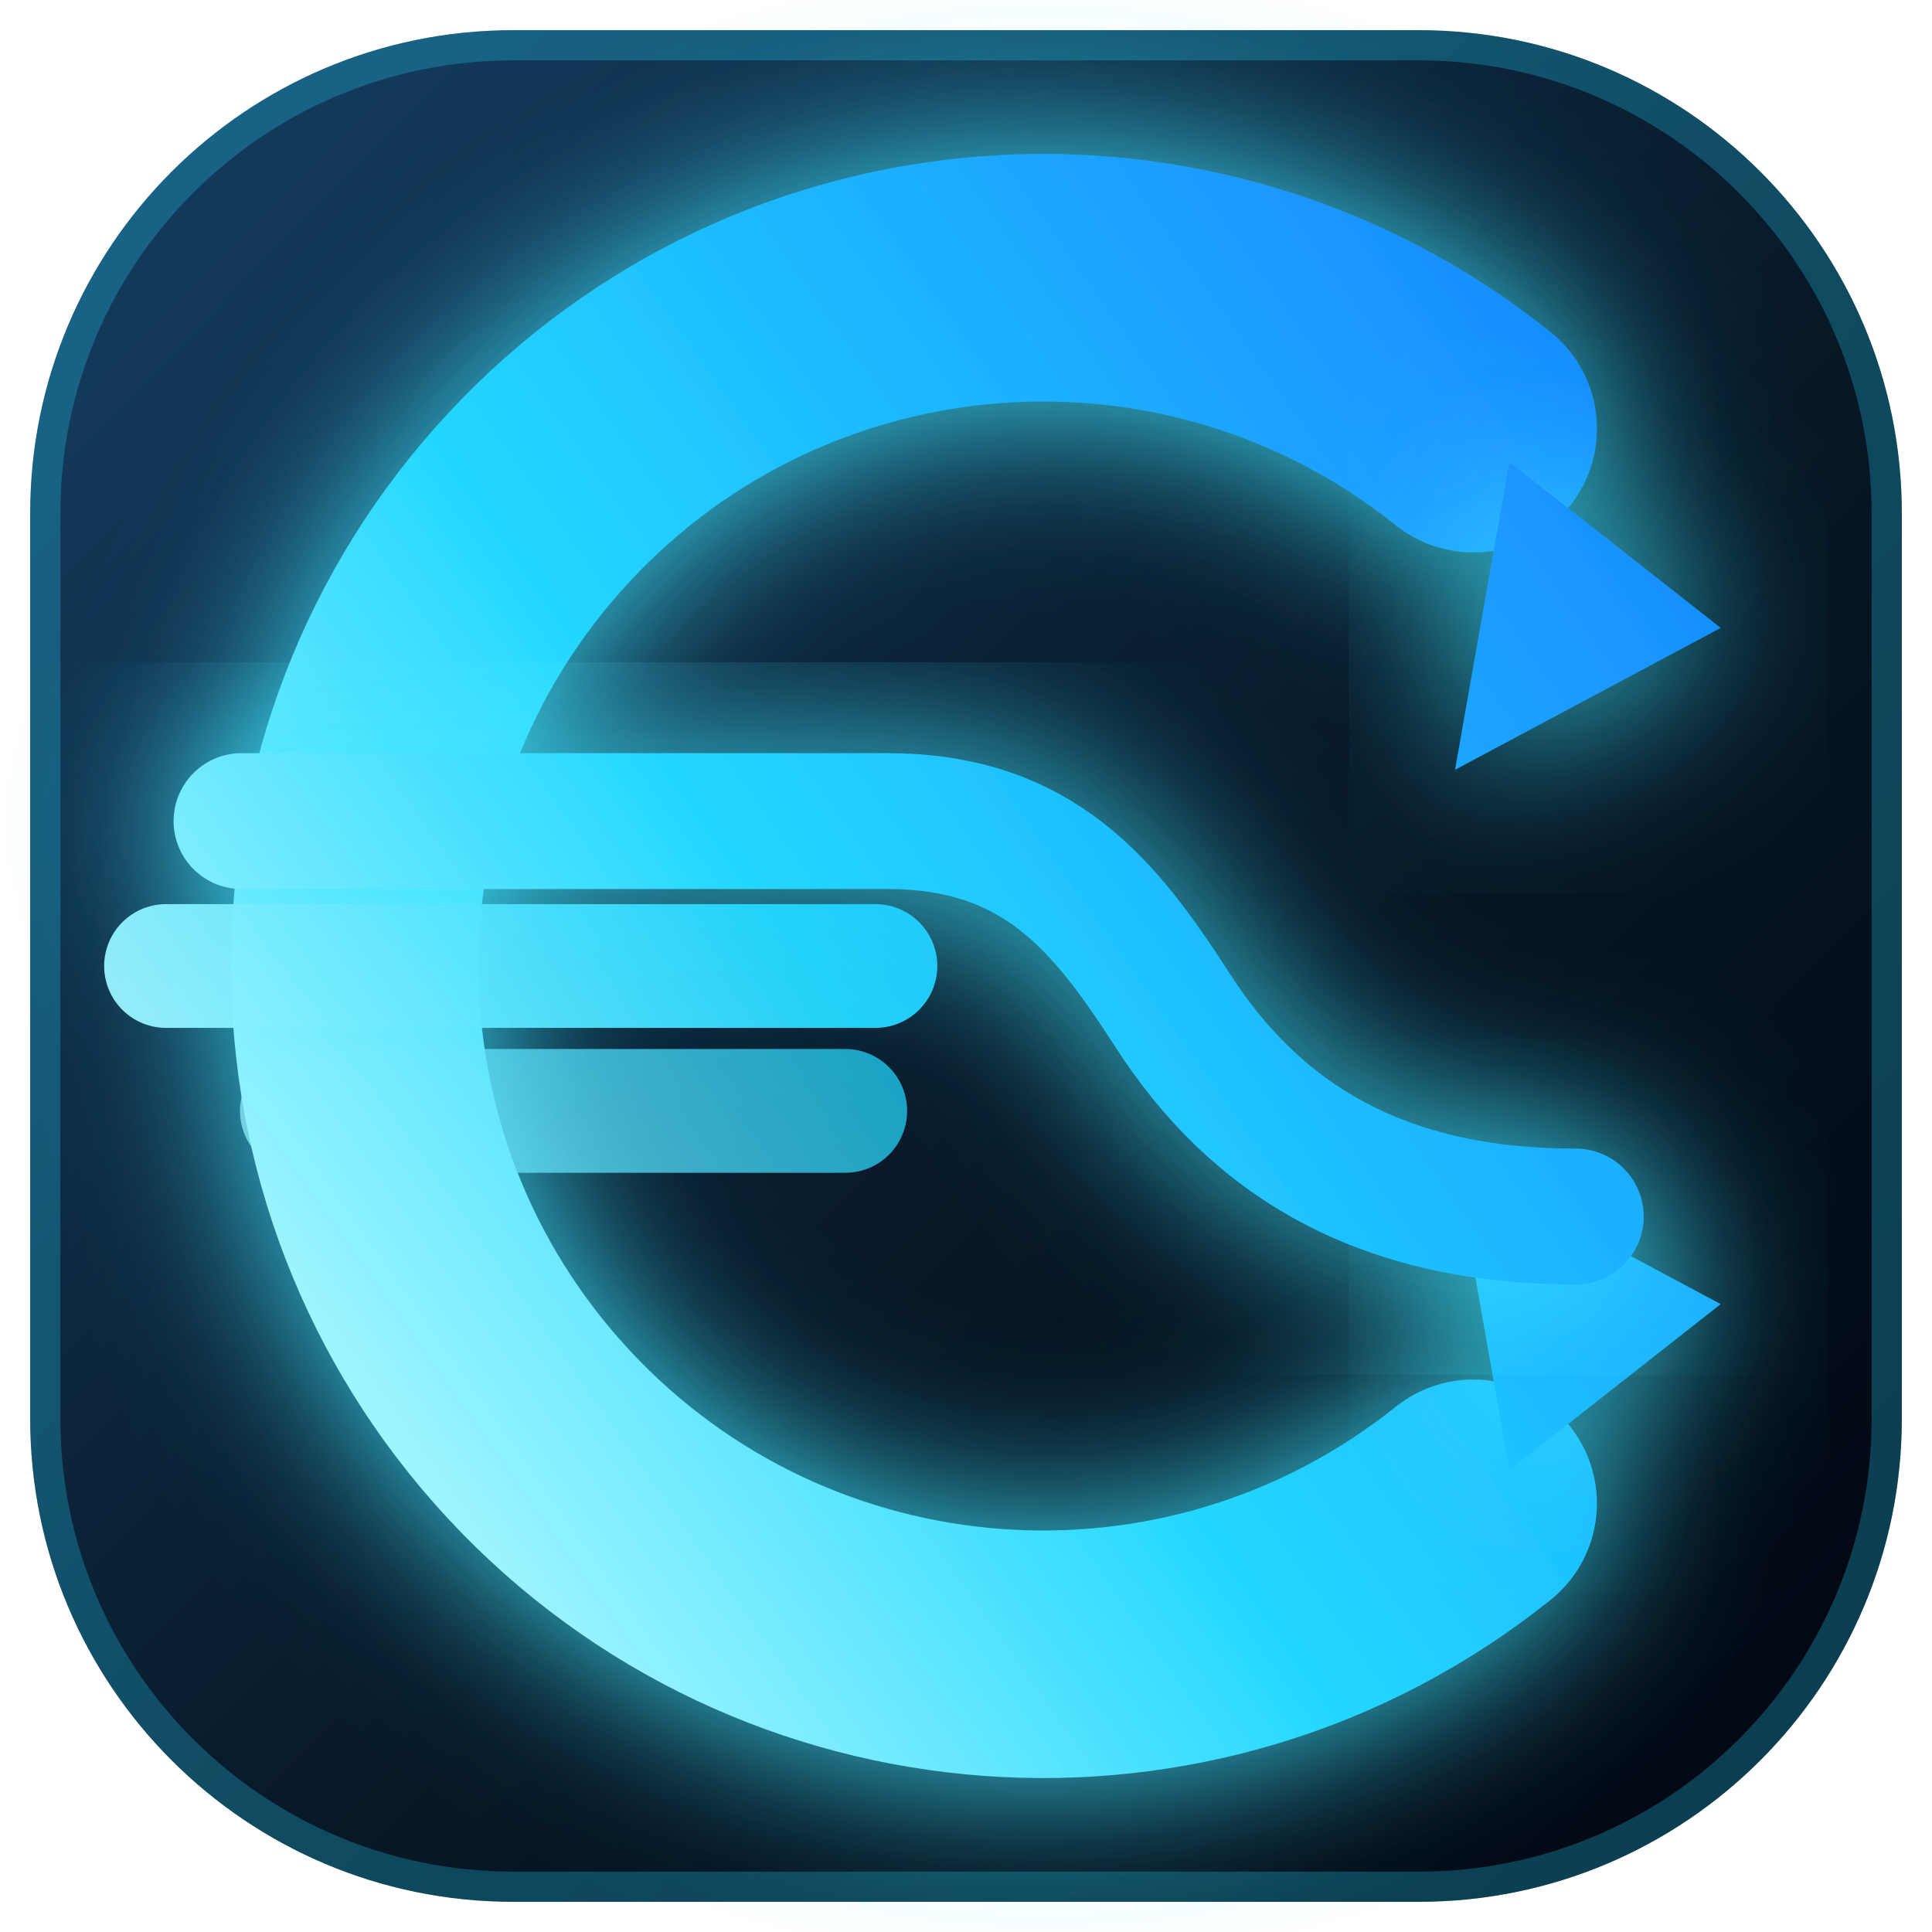
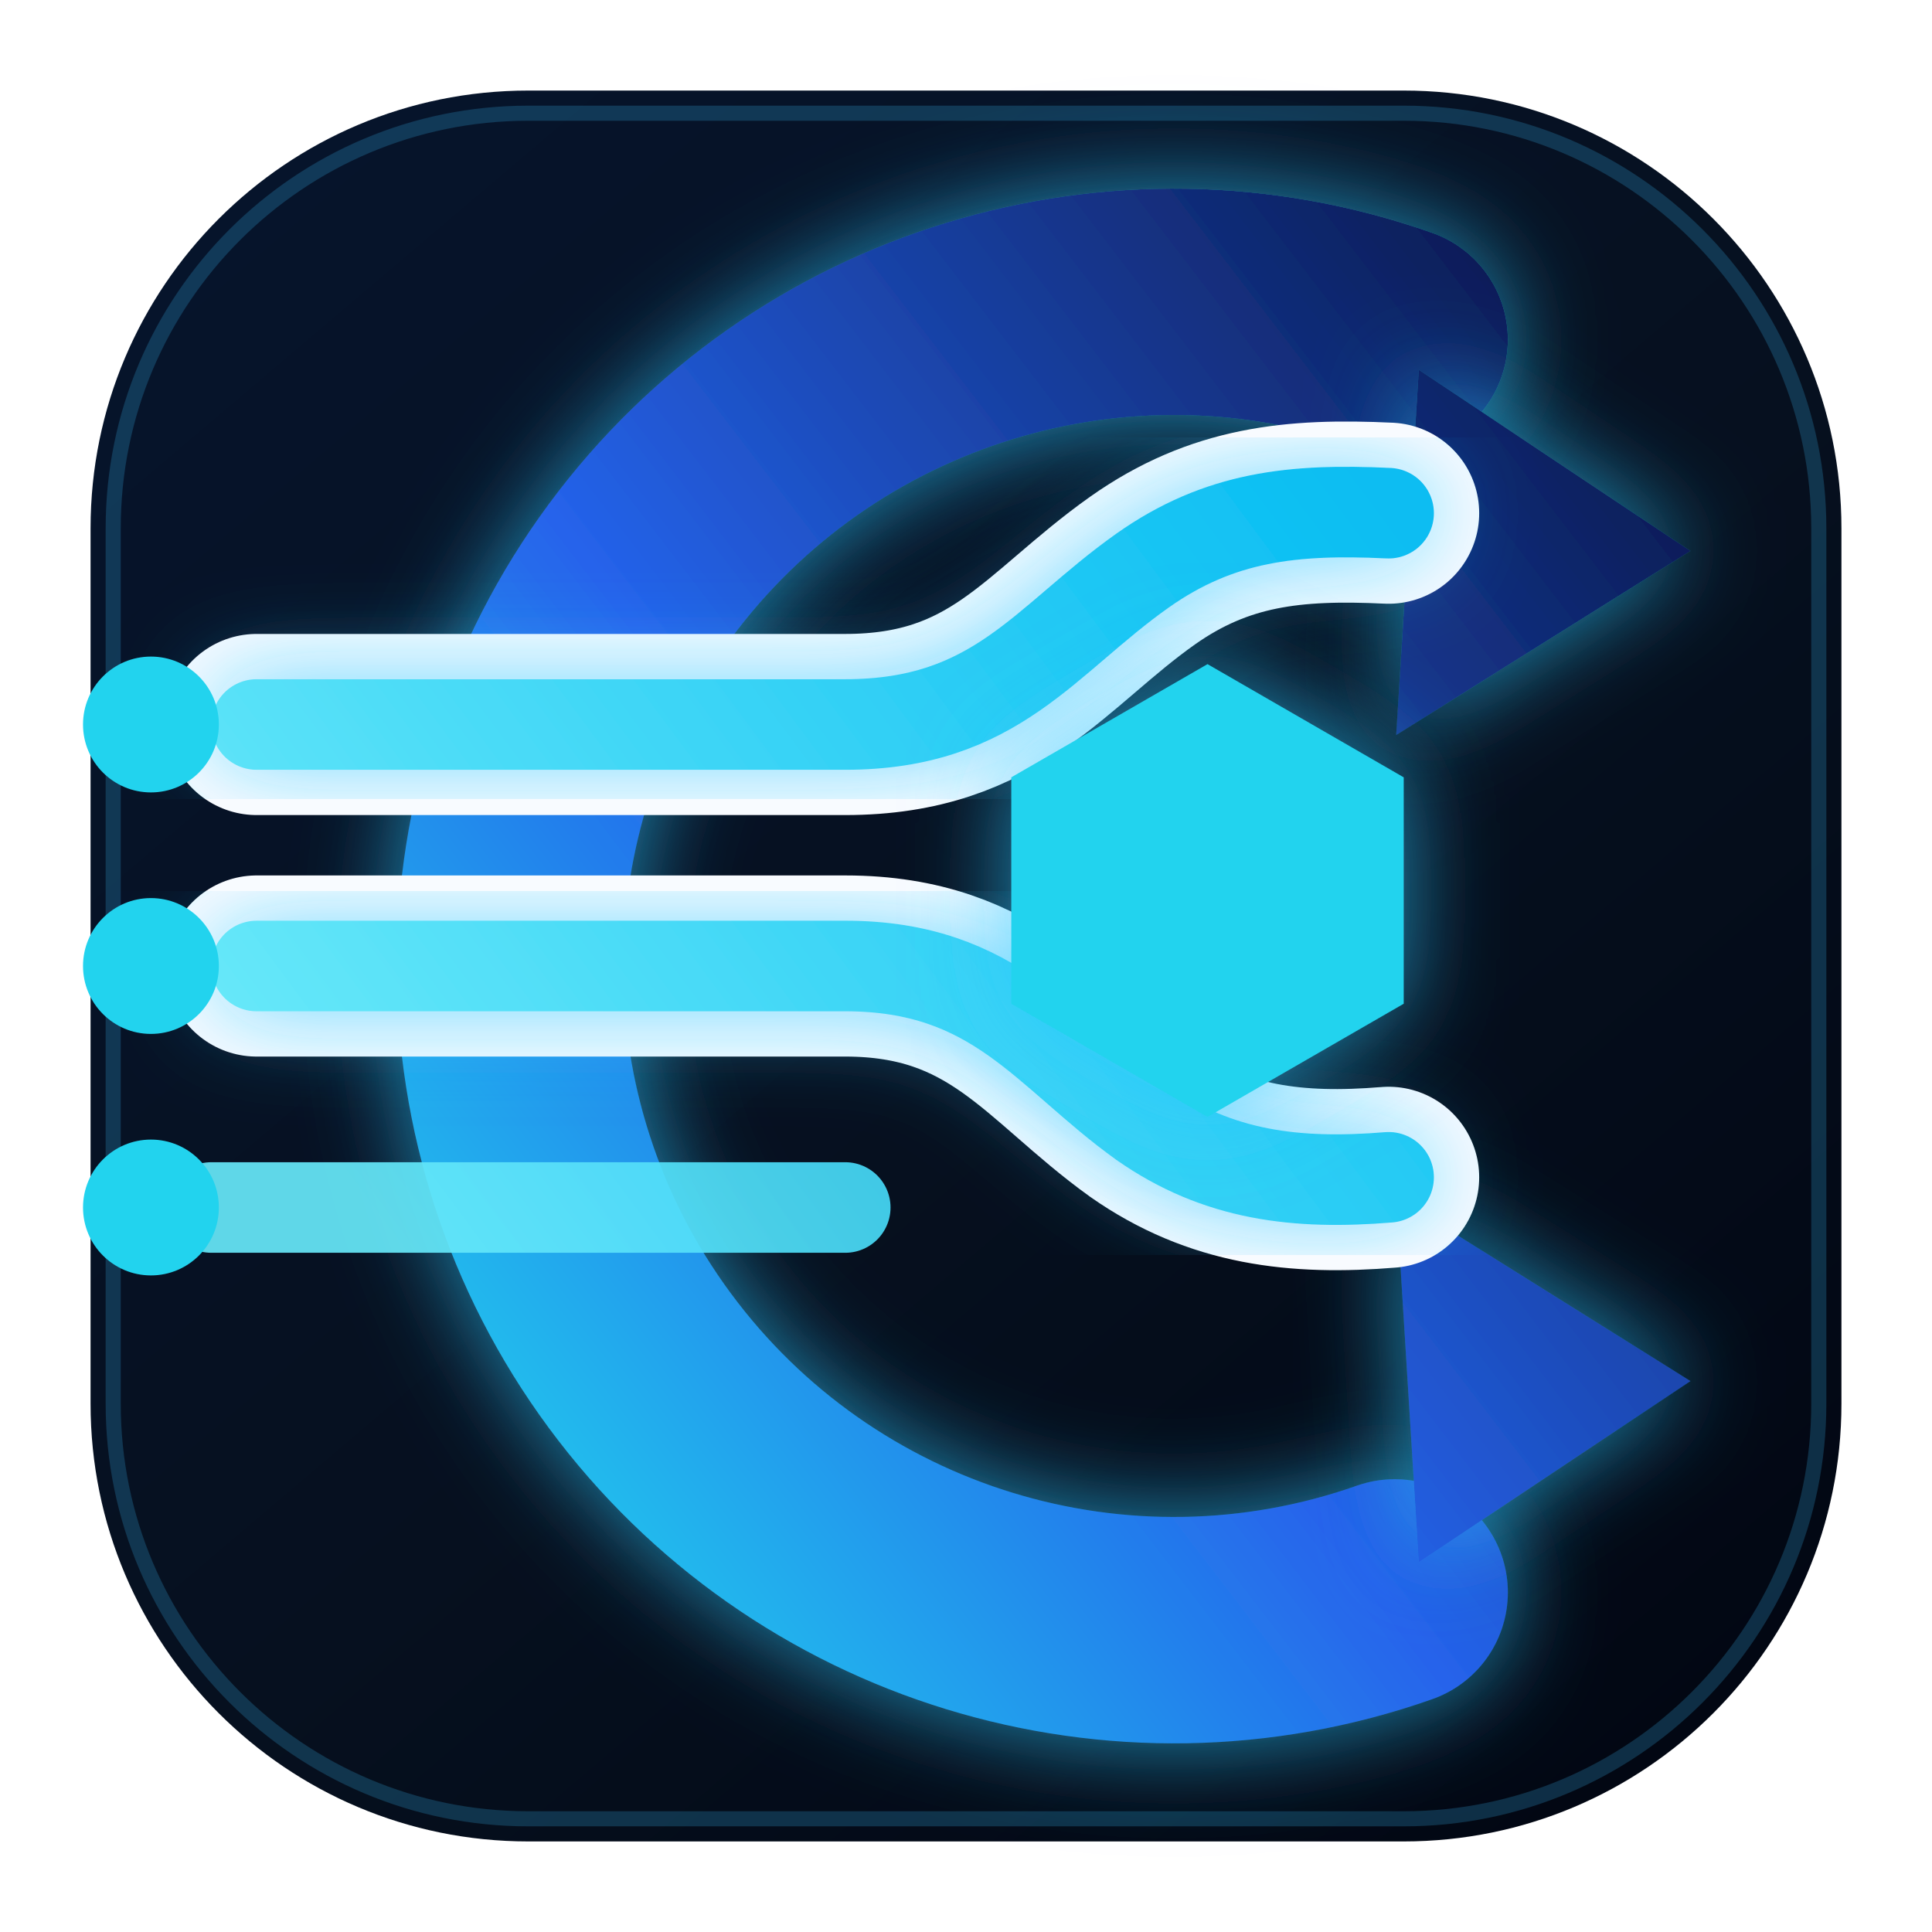
- <svg xmlns="http://www.w3.org/2000/svg" viewBox="0 0 64 64" role="img" aria-label="Churvox">
+ <svg xmlns="http://www.w3.org/2000/svg" viewBox="0 0 128 128" role="img" aria-label="Churvox">
  <defs>
-     <linearGradient id="c-cyan" x1="8" y1="48" x2="56" y2="14" gradientUnits="userSpaceOnUse">
-       <stop stop-color="#B8FBFF" />
-       <stop offset="0.42" stop-color="#22D7FF" />
-       <stop offset="1" stop-color="#1888FF" />
+     <linearGradient id="cvDark" x1="18" y1="12" x2="108" y2="118" gradientUnits="userSpaceOnUse">
+       <stop stop-color="#06142B" />
+       <stop offset="0.55" stop-color="#06101F" />
+       <stop offset="1" stop-color="#020713" />
    </linearGradient>
-     <linearGradient id="c-glass" x1="7" y1="8" x2="58" y2="58" gradientUnits="userSpaceOnUse">
-       <stop stop-color="#13395A" />
-       <stop offset="0.56" stop-color="#071827" />
-       <stop offset="1" stop-color="#020814" />
+     <linearGradient id="cvBlue" x1="21" y1="92" x2="107" y2="26" gradientUnits="userSpaceOnUse">
+       <stop stop-color="#22D3EE" />
+       <stop offset="0.44" stop-color="#2563EB" />
+       <stop offset="1" stop-color="#0B1B54" />
    </linearGradient>
-     <filter id="c-glow" x="-40%" y="-40%" width="180%" height="180%">
-       <feGaussianBlur stdDeviation="2.8" result="blur" />
-       <feColorMatrix in="blur" type="matrix" values="0 0 0 0 0.05 0 0 0 0 0.8 0 0 0 0 1 0 0 0 .95 0" />
+     <linearGradient id="cvCyan" x1="28" y1="85" x2="94" y2="36" gradientUnits="userSpaceOnUse">
+       <stop stop-color="#67E8F9" />
+       <stop offset="1" stop-color="#08BDF2" />
+     </linearGradient>
+     <filter id="glow" x="-35%" y="-35%" width="170%" height="170%">
+       <feGaussianBlur stdDeviation="3.2" result="blur" />
+       <feColorMatrix in="blur" type="matrix" values="0 0 0 0 0.03 0 0 0 0 0.58 0 0 0 0 1 0 0 0 .7 0" />
      <feBlend in="SourceGraphic" />
    </filter>
  </defs>
-   <rect x="1" y="1" width="62" height="62" rx="16" fill="url(#c-glass)" />
-   <rect x="1.5" y="1.5" width="61" height="61" rx="15.5" fill="none" stroke="#2AD7FF" stroke-opacity="0.26" />
-   <path d="M48.8 14.2A22.8 22.8 0 1 0 48.8 49.8" fill="none" stroke="url(#c-cyan)" stroke-width="8.2" stroke-linecap="round" filter="url(#c-glow)" />
-   <path d="M50 15.3 57 20.8 48.2 25.5Z" fill="url(#c-cyan)" filter="url(#c-glow)" />
-   <path d="M48.2 38.5 57 43.2 50 48.7Z" fill="url(#c-cyan)" filter="url(#c-glow)" />
-   <path d="M8 27.2h21.4c5 0 7.2 2.8 9.4 6.2 2.8 4.4 7 6.9 13.4 6.9" fill="none" stroke="url(#c-cyan)" stroke-width="4.5" stroke-linecap="round" filter="url(#c-glow)" />
-   <path d="M5.5 32h23.5" fill="none" stroke="url(#c-cyan)" stroke-width="4.1" stroke-linecap="round" opacity="0.96" />
-   <path d="M10 36.8h18" fill="none" stroke="url(#c-cyan)" stroke-width="4.1" stroke-linecap="round" opacity="0.72" />
+   <rect x="6" y="6" width="116" height="116" rx="29" fill="url(#cvDark)" />
+   <rect x="7.5" y="7.5" width="113" height="113" rx="27.5" fill="none" stroke="#38BDF8" stroke-opacity="0.22" />
+   <path d="M92.4 22.5A44 44 0 1 0 92.4 105.5" fill="none" stroke="url(#cvBlue)" stroke-width="15" stroke-linecap="round" filter="url(#glow)" />
+   <path d="M94 24.5 112 36.5 92.5 48.7Z" fill="url(#cvBlue)" filter="url(#glow)" />
+   <path d="M92.5 79.3 112 91.5 94 103.5Z" fill="url(#cvBlue)" filter="url(#glow)" />
+   <path d="M17 48h39c10 0 13.2-5.6 19.7-10.2 5.1-3.6 10-4.1 16.3-3.8" fill="none" stroke="#F8FBFF" stroke-width="12" stroke-linecap="round" />
+   <path d="M17 64h39c10 0 13.3 5.8 19.7 10.4 5 3.5 10.2 4.1 16.3 3.6" fill="none" stroke="#F8FBFF" stroke-width="12" stroke-linecap="round" />
+   <path d="M17 48h39c10 0 13.2-5.6 19.7-10.2 5.1-3.6 10-4.1 16.3-3.8" fill="none" stroke="url(#cvCyan)" stroke-width="6" stroke-linecap="round" filter="url(#glow)" />
+   <path d="M17 64h39c10 0 13.3 5.8 19.7 10.4 5 3.5 10.2 4.1 16.3 3.6" fill="none" stroke="url(#cvCyan)" stroke-width="6" stroke-linecap="round" filter="url(#glow)" />
+   <path d="M14 80h42" fill="none" stroke="url(#cvCyan)" stroke-width="6" stroke-linecap="round" opacity="0.92" />
+   <circle cx="10" cy="48" r="4.5" fill="#22D3EE" />
+   <circle cx="10" cy="64" r="4.5" fill="#22D3EE" />
+   <circle cx="10" cy="80" r="4.5" fill="#22D3EE" />
+   <path d="M67 51.5 80 44l13 7.5v15L80 74l-13-7.5z" fill="#22D3EE" filter="url(#glow)" />
</svg>
